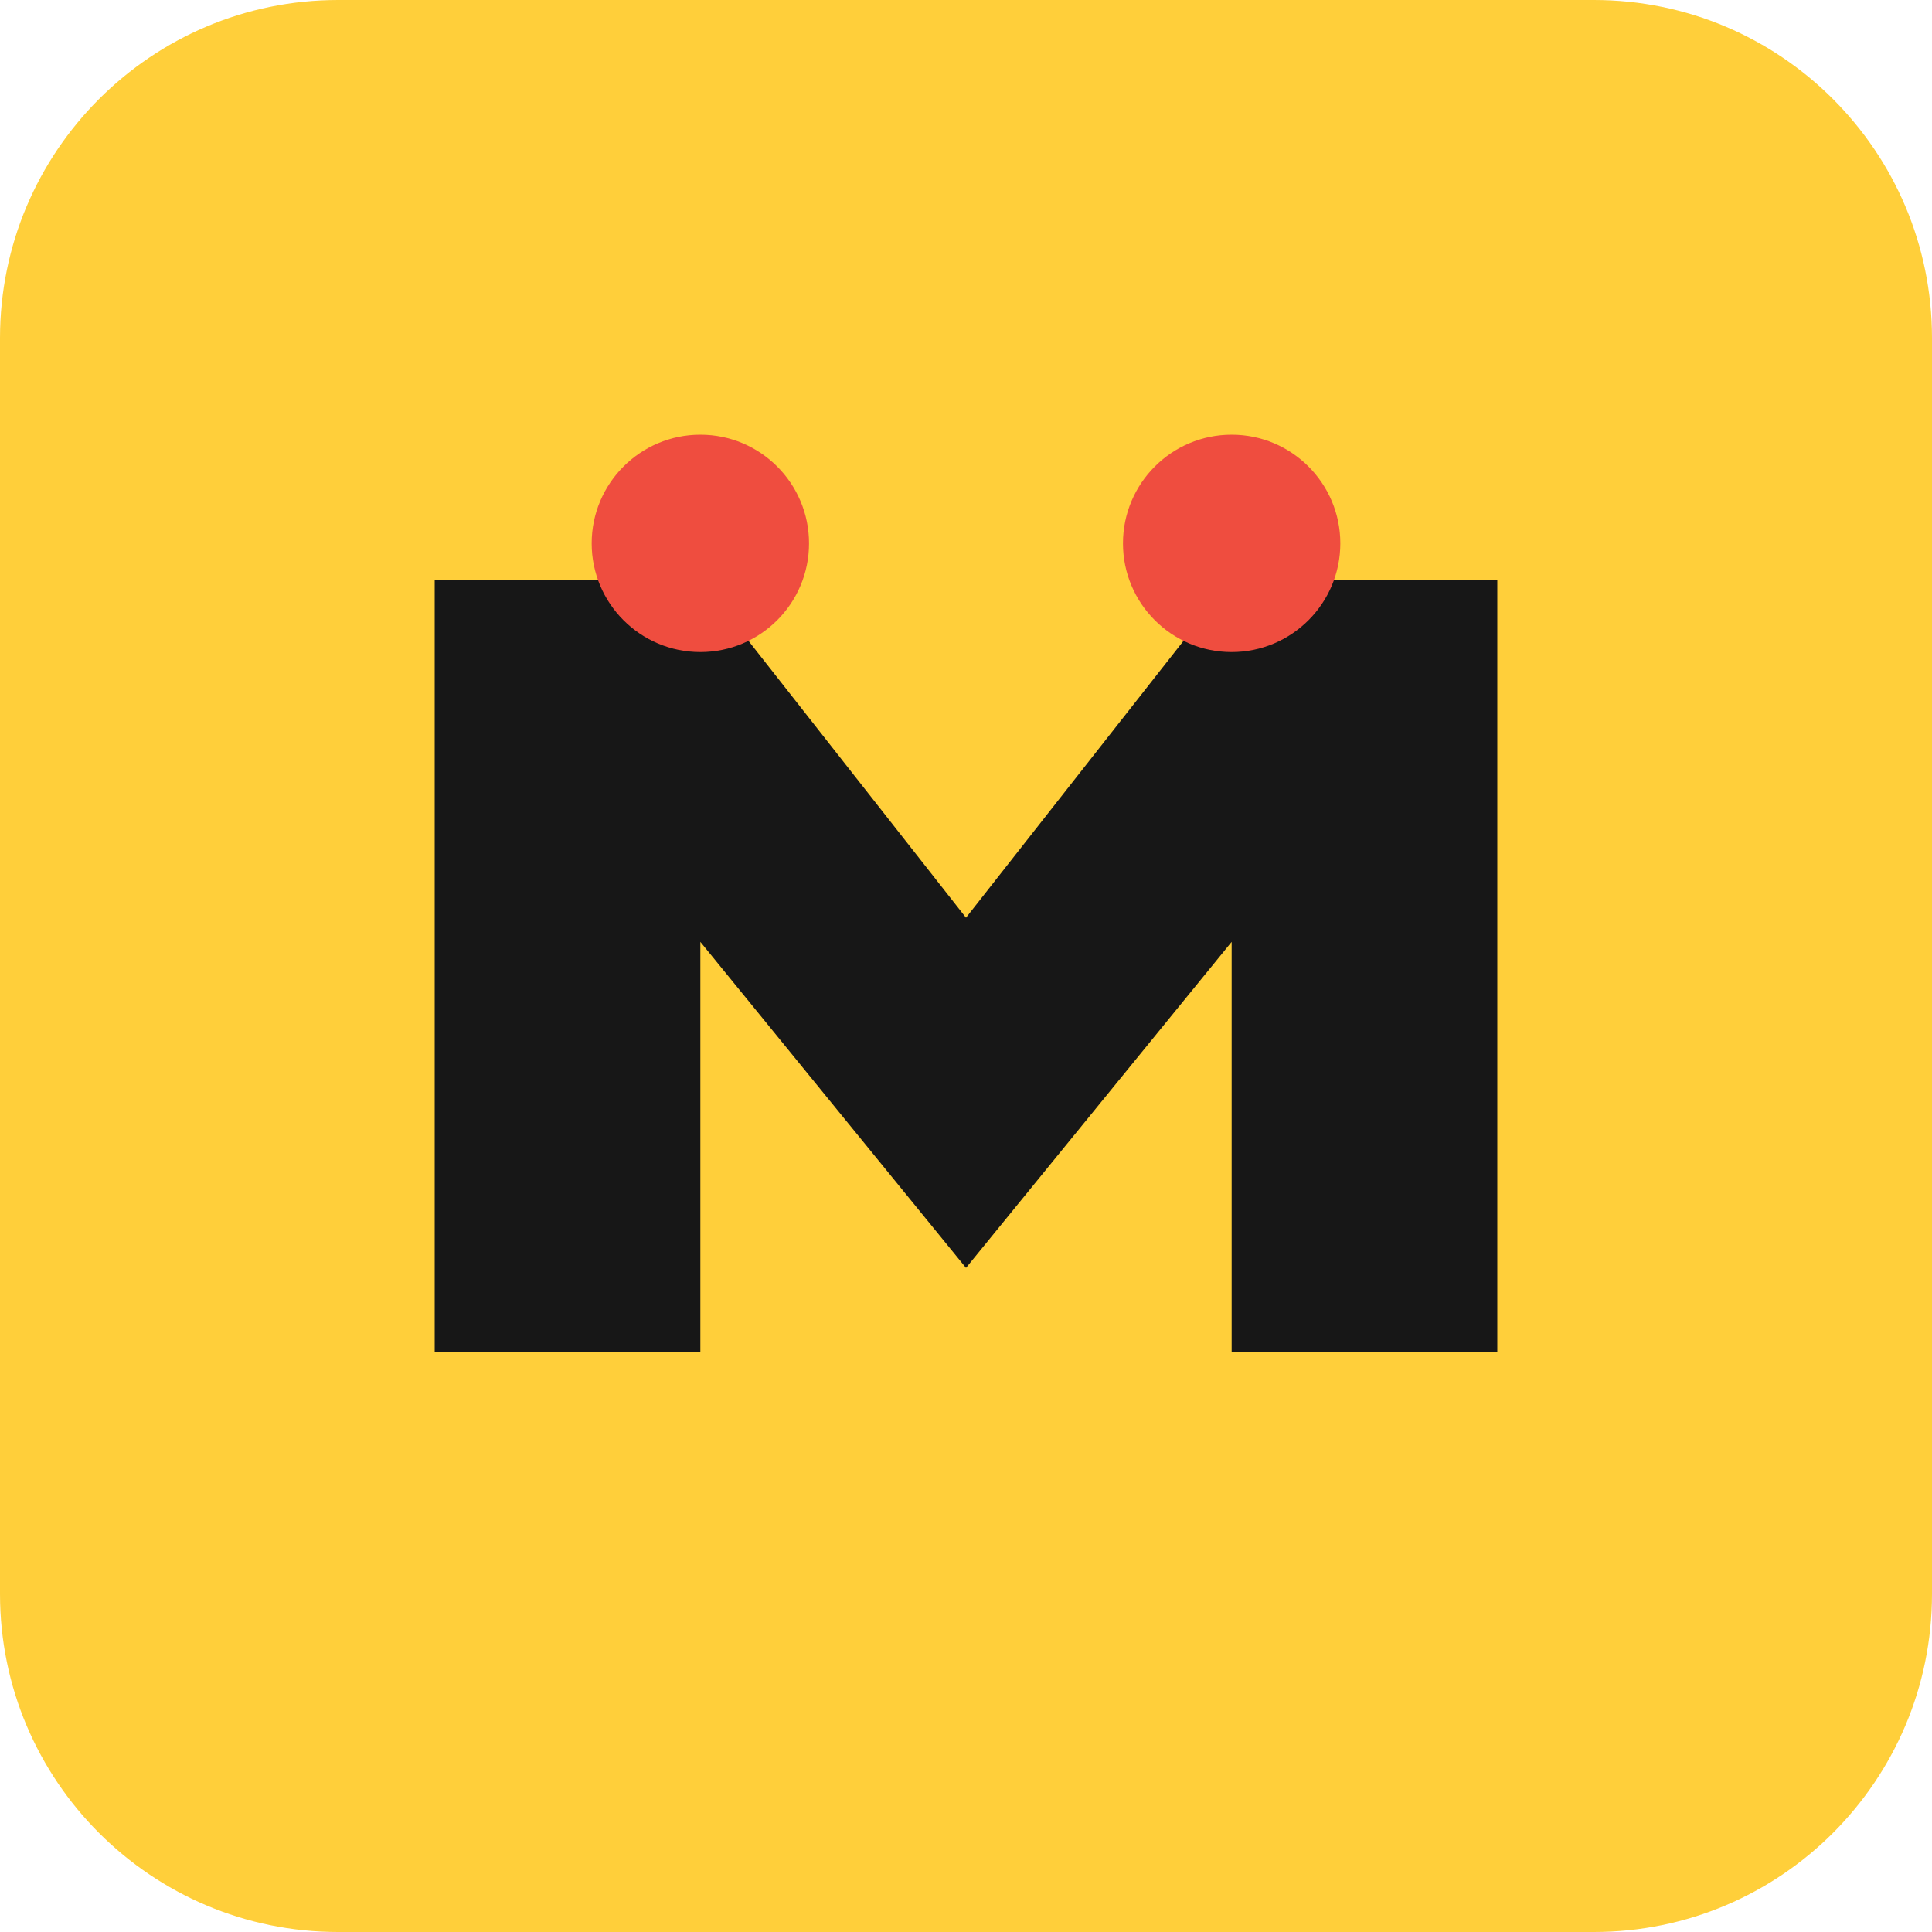
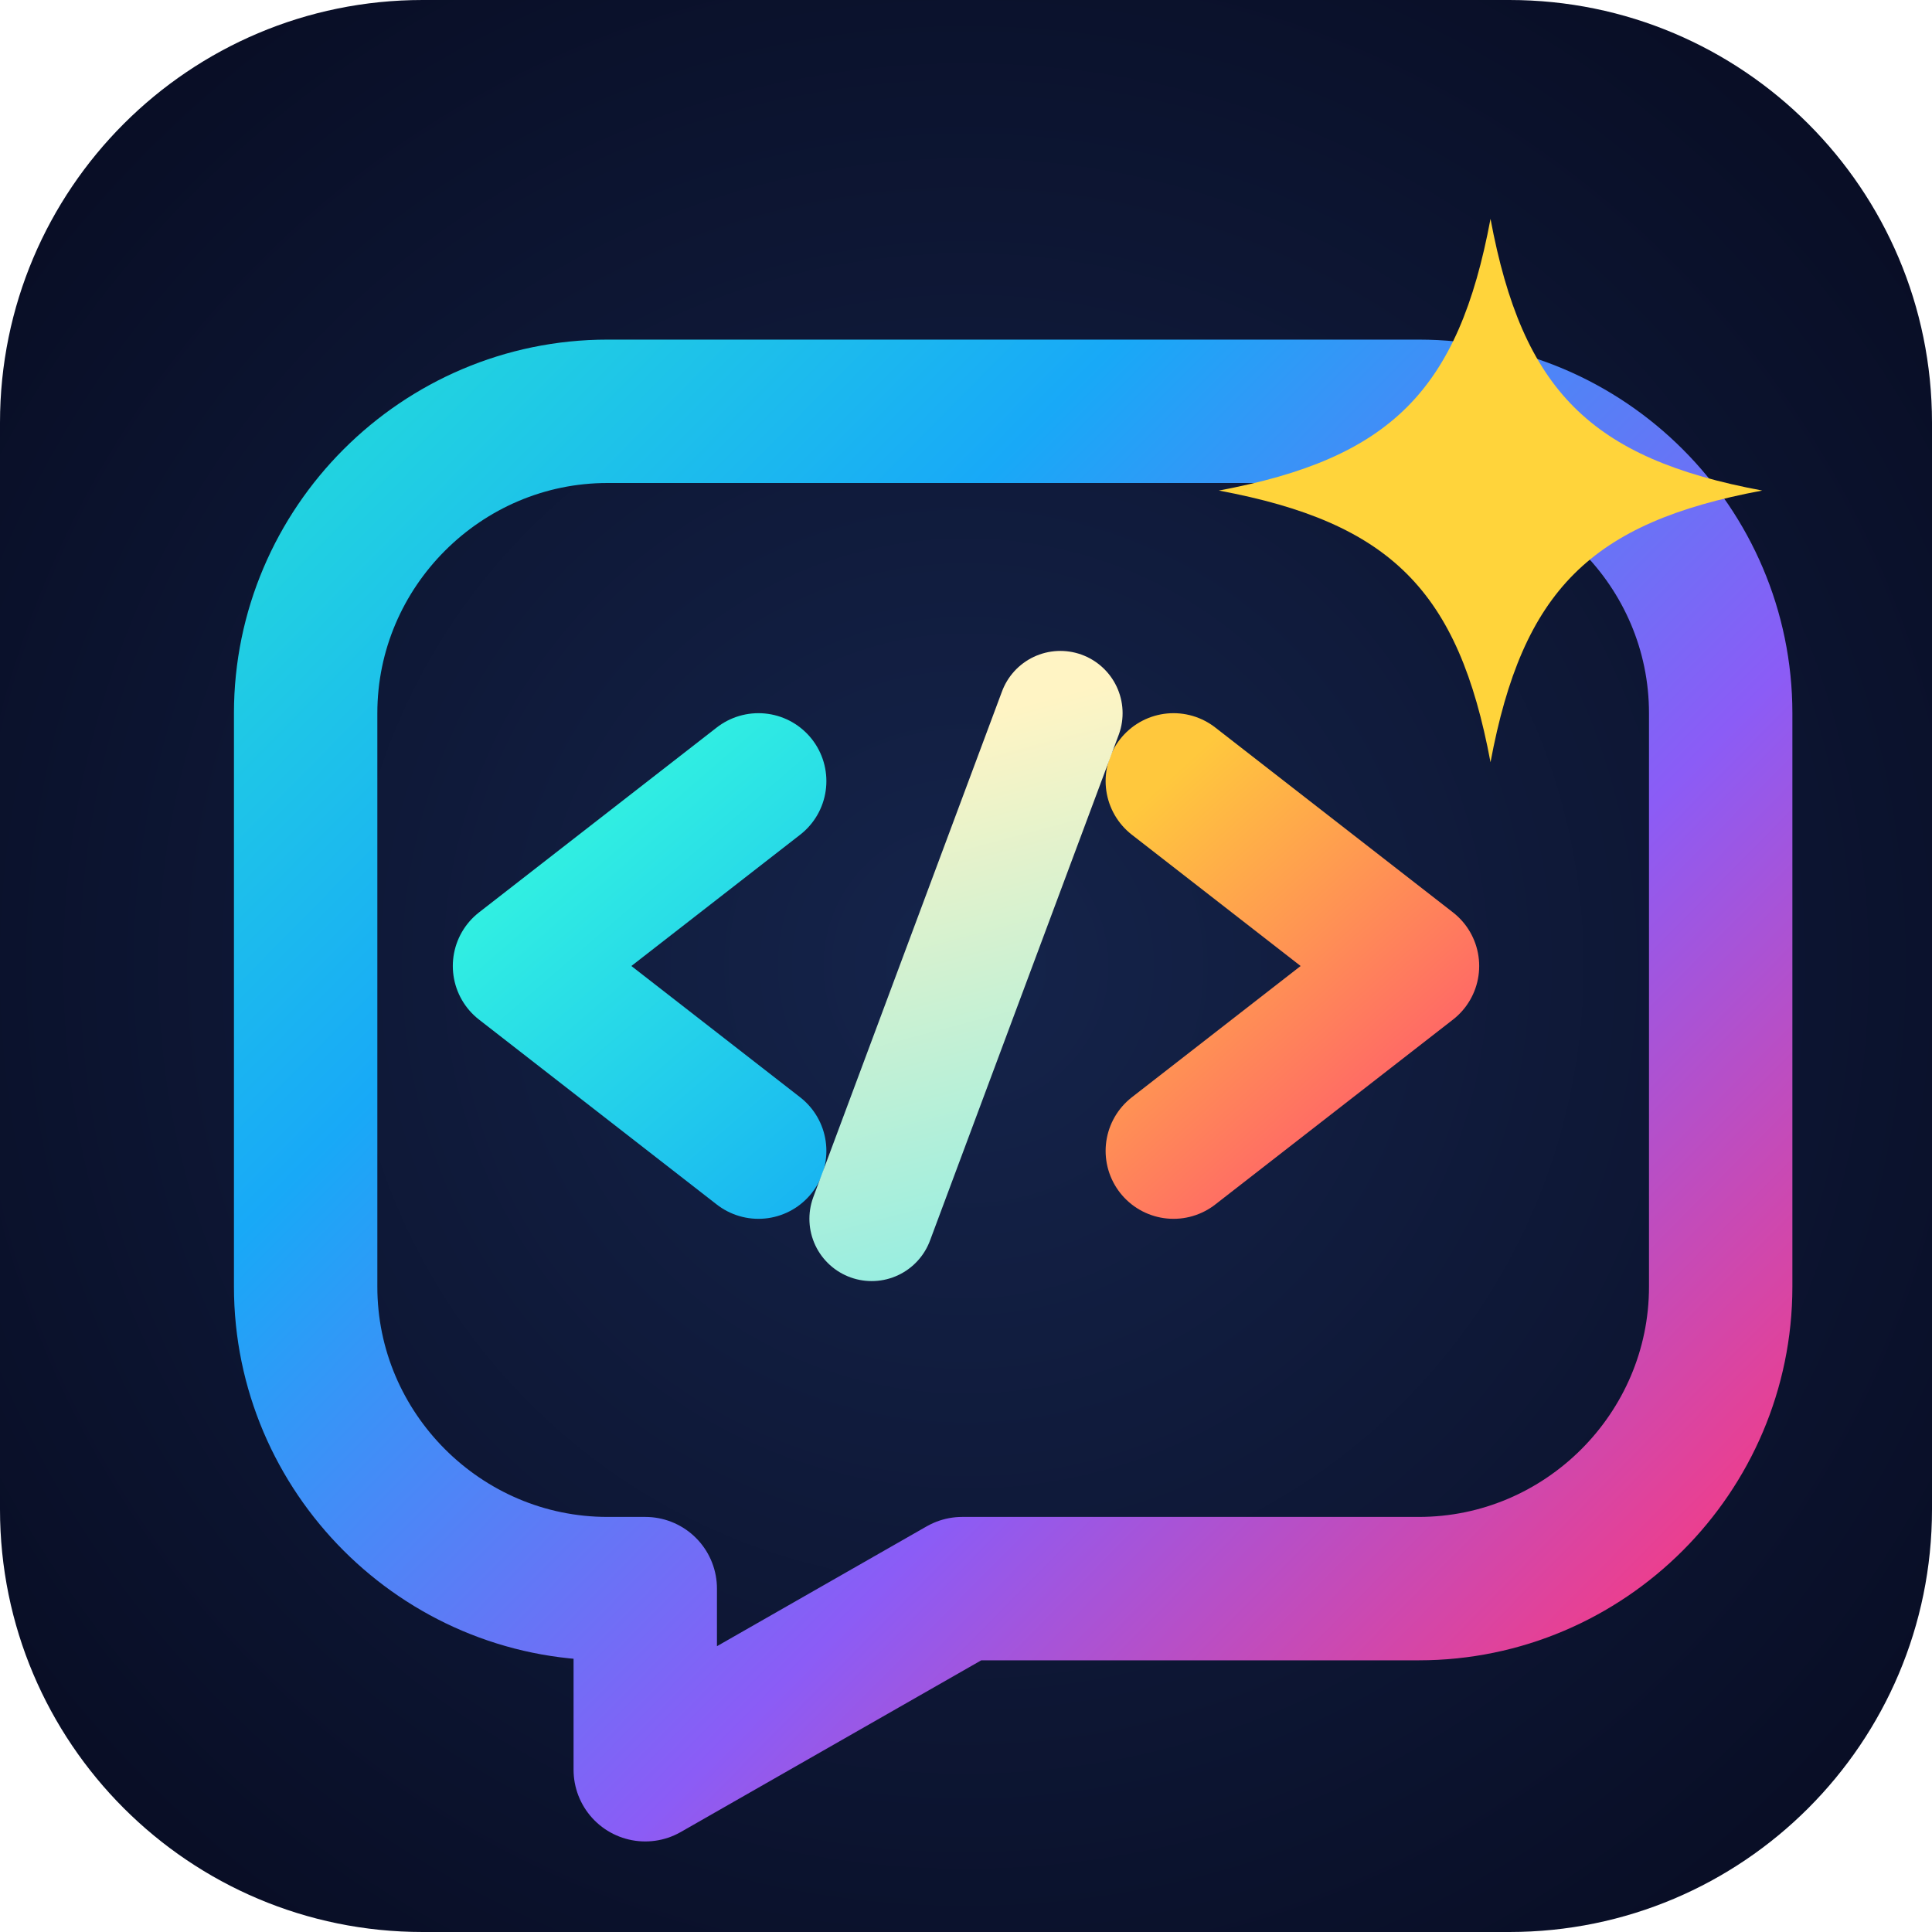
- <svg xmlns="http://www.w3.org/2000/svg" viewBox="0 0 160 160" role="img" aria-label="Memingo icon">
-   <rect width="160" height="160" rx="28" fill="#ffcf3a" />
-   <path d="M36 112V48h22l22 28 22-28h22v64h-22V78l-22 27-22-27v34z" fill="#171717" />
-   <circle cx="58" cy="45" r="9" fill="#ef4d3f" />
-   <circle cx="102" cy="45" r="9" fill="#ef4d3f" />
+ <svg xmlns="http://www.w3.org/2000/svg" viewBox="0 0 1024 1024">
+   <defs>
+     <linearGradient id="frame" x1="120" y1="130" x2="900" y2="900" gradientUnits="userSpaceOnUse">
+       <stop stop-color="#26E7D5" />
+       <stop offset=".34" stop-color="#18A9F7" />
+       <stop offset=".68" stop-color="#8B5CF6" />
+       <stop offset="1" stop-color="#FF397A" />
+     </linearGradient>
+     <linearGradient id="left" x1="300" y1="430" x2="490" y2="650" gradientUnits="userSpaceOnUse">
+       <stop stop-color="#32F2E1" />
+       <stop offset="1" stop-color="#13A8F5" />
+     </linearGradient>
+     <linearGradient id="right" x1="600" y1="430" x2="800" y2="650" gradientUnits="userSpaceOnUse">
+       <stop stop-color="#FFC83D" />
+       <stop offset="1" stop-color="#FF397A" />
+     </linearGradient>
+     <linearGradient id="slash" x1="480" y1="390" x2="560" y2="690" gradientUnits="userSpaceOnUse">
+       <stop stop-color="#FFF4C4" />
+       <stop offset="1" stop-color="#8CEDE4" />
+     </linearGradient>
+     <radialGradient id="bg" cx="0" cy="0" r="1" gradientTransform="matrix(650 0 0 650 512 512)" gradientUnits="userSpaceOnUse">
+       <stop stop-color="#15244B" />
+       <stop offset="1" stop-color="#080D24" />
+     </radialGradient>
+   </defs>
+   <rect width="1024" height="1024" rx="224" fill="url(#bg)" />
+   <path d="M322 218h430c88 0 160 72 160 160v304c0 88-72 160-160 160H510L342 938V842h-20c-88 0-160-72-160-160V378c0-88 72-160 160-160Z" fill="none" stroke="url(#frame)" stroke-width="76" stroke-linejoin="round" />
+   <path d="m402 414-126 98 126 98" fill="none" stroke="url(#left)" stroke-width="72" stroke-linecap="round" stroke-linejoin="round" />
+   <path d="m622 414 126 98-126 98" fill="none" stroke="url(#right)" stroke-width="72" stroke-linecap="round" stroke-linejoin="round" />
+   <path d="m562 378-100 268" fill="none" stroke="url(#slash)" stroke-width="66" stroke-linecap="round" />
+   <path d="M790 116c17 91 53 127 144 144-91 17-127 53-144 144-17-91-53-127-144-144 91-17 127-53 144-144Z" fill="#FFD43B" />
</svg>
